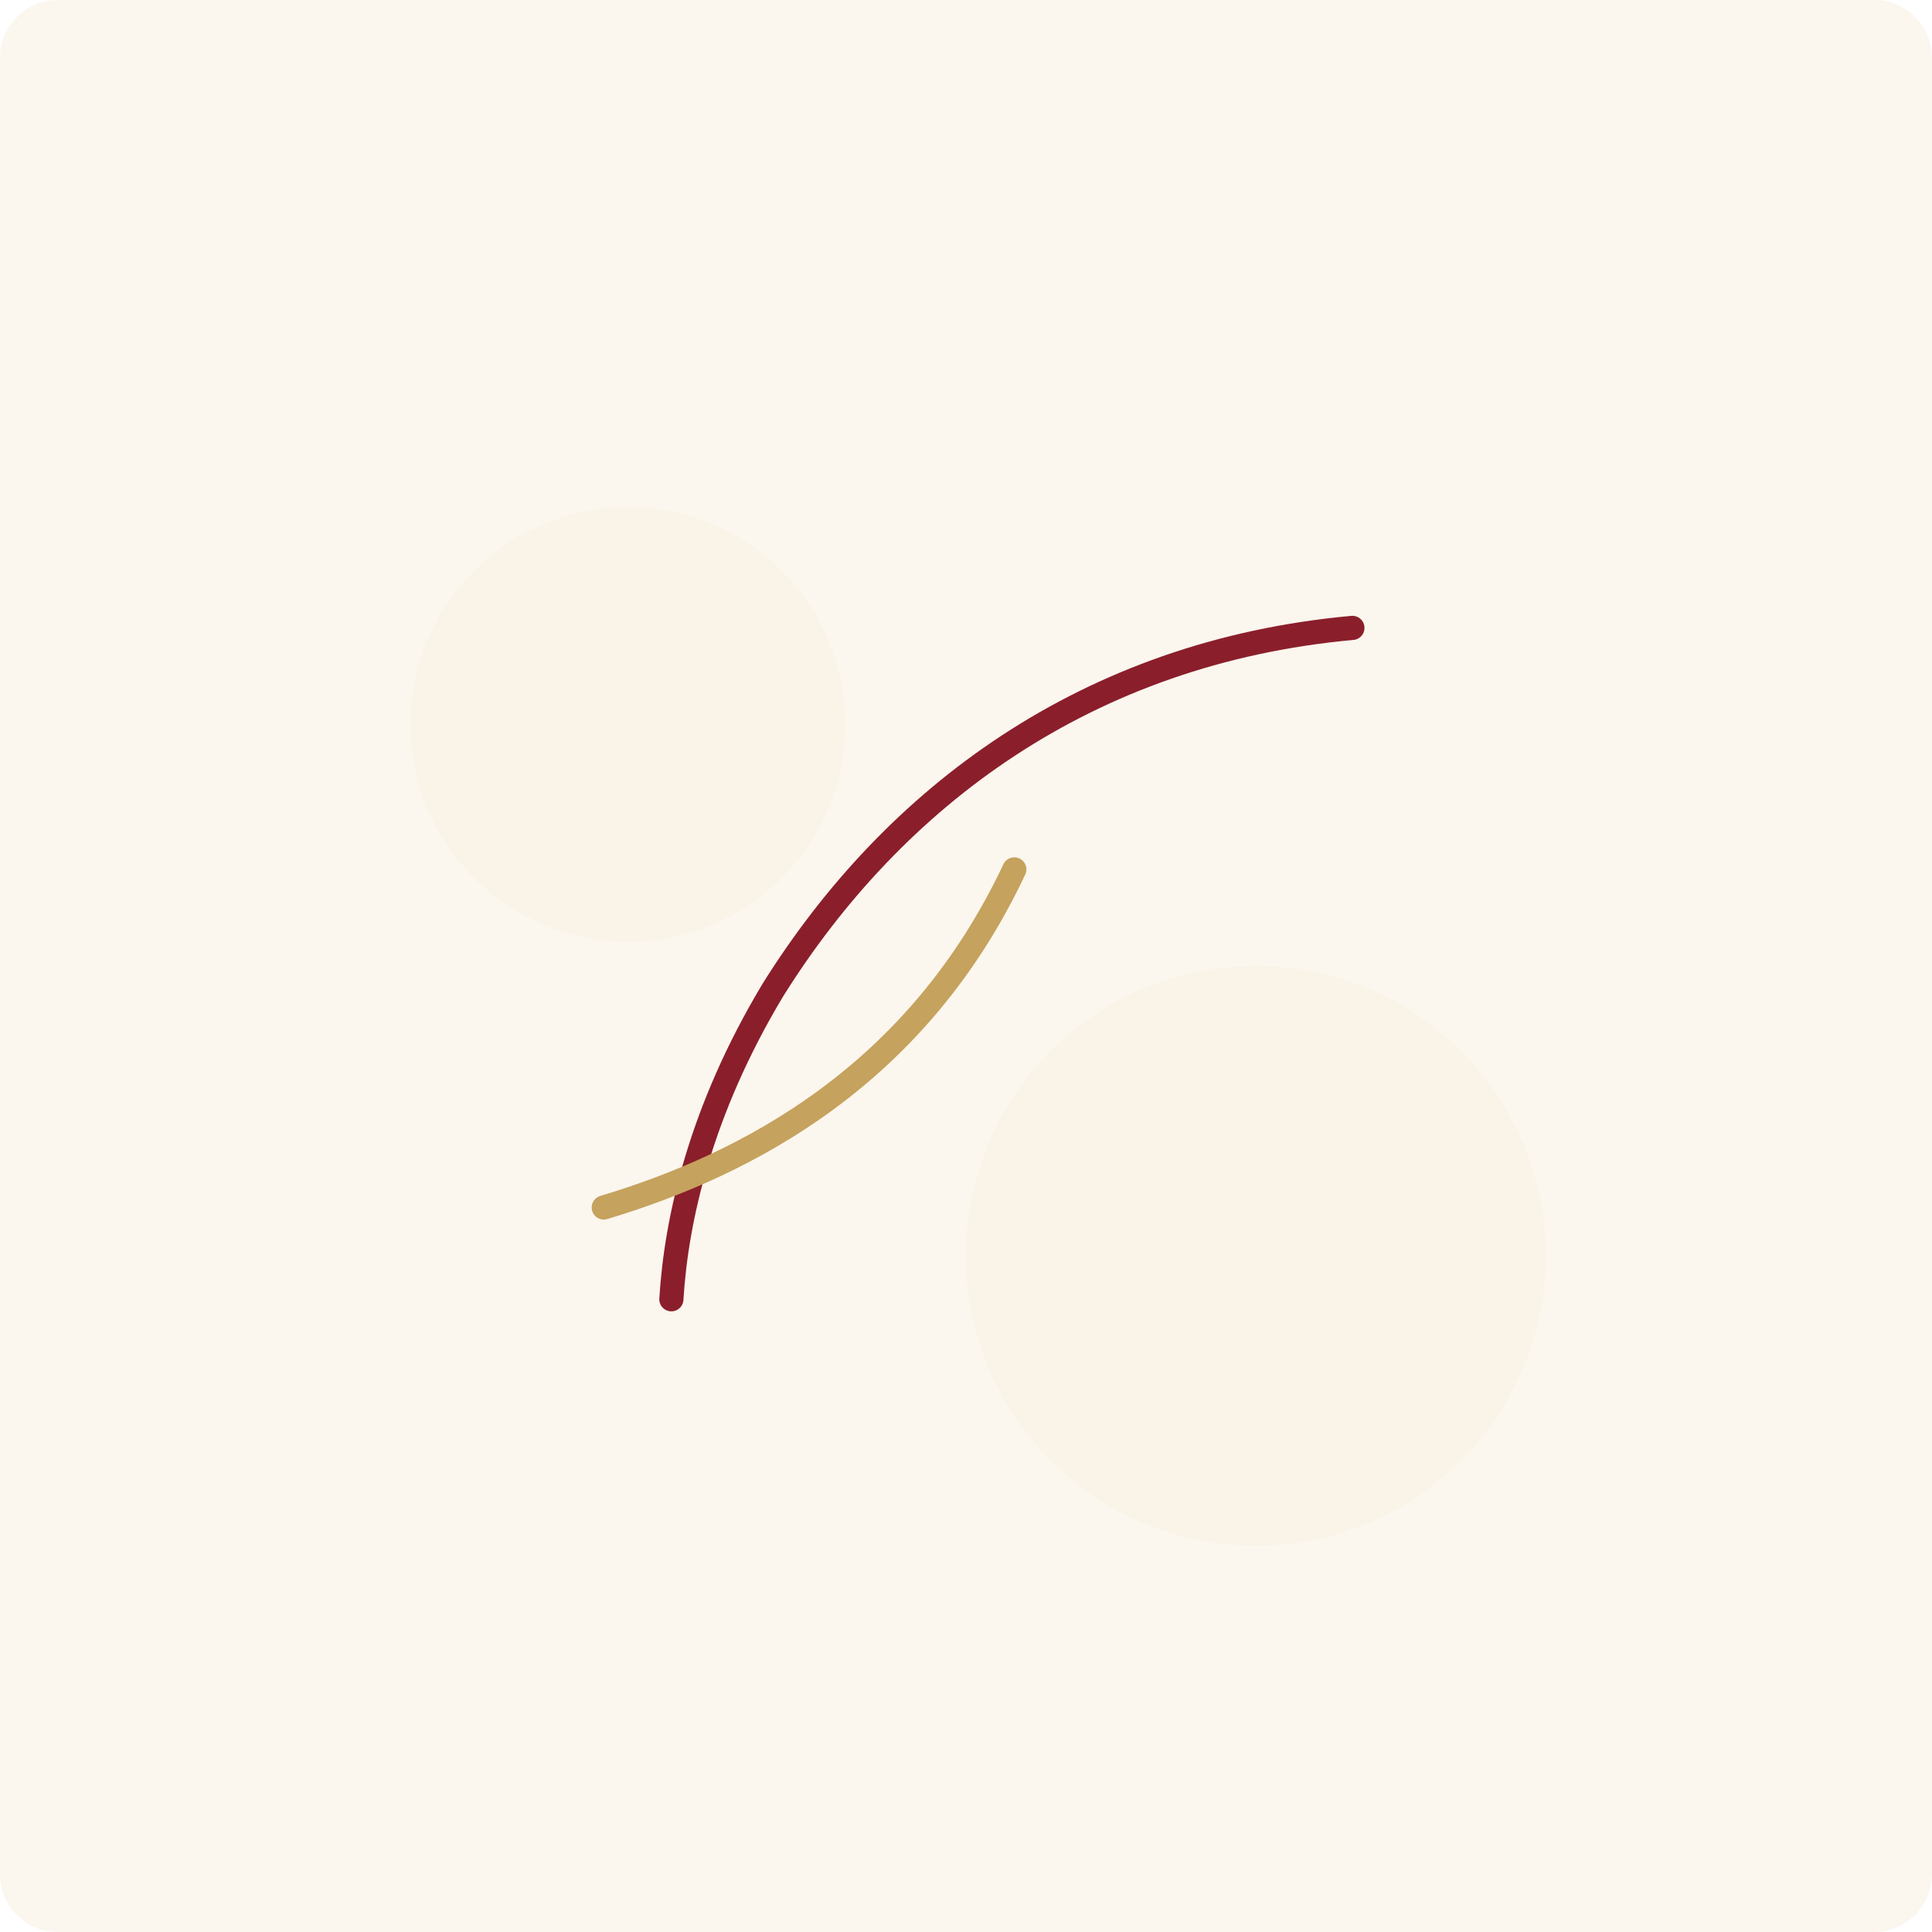
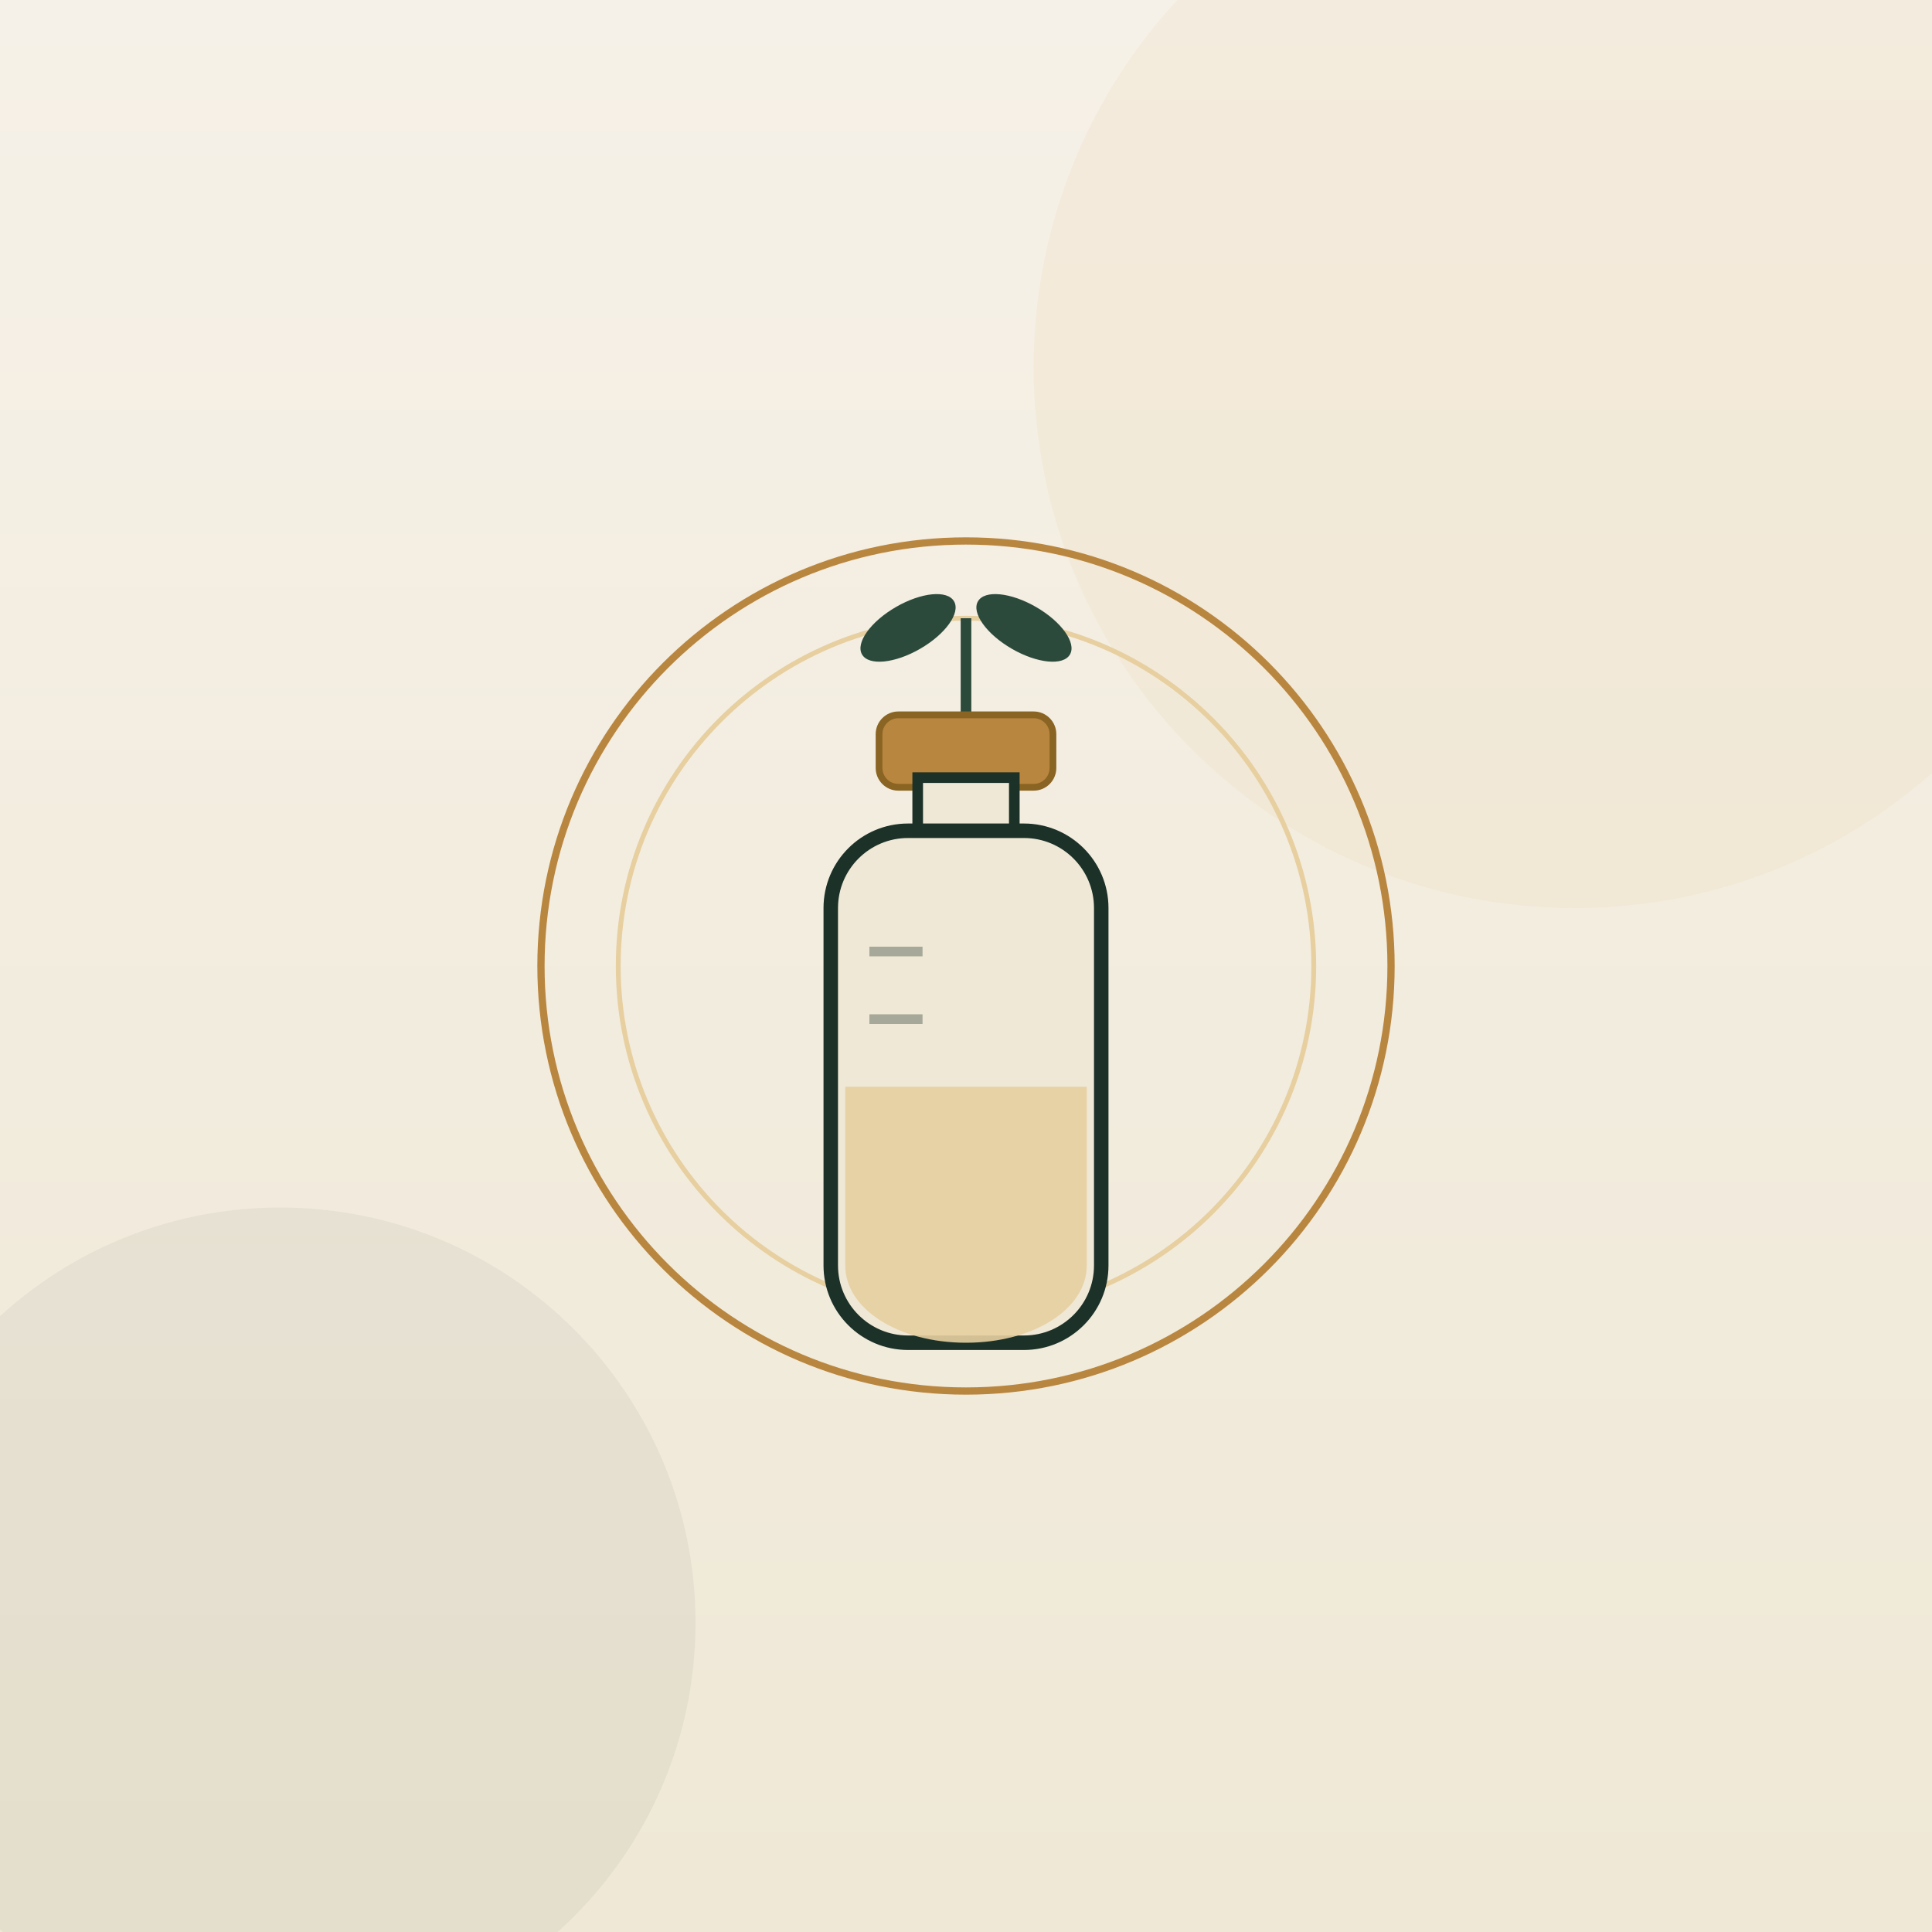
- <svg xmlns="http://www.w3.org/2000/svg" width="800" height="800" viewBox="0 0 800 800" fill="none">
-   <rect width="800" height="800" rx="24" fill="#FBF6EE" />
-   <circle cx="260" cy="300" r="90" fill="#FAF4E8" />
-   <circle cx="520" cy="520" r="120" fill="#FAF4E8" />
-   <path d="M560 260c-110 10-190 70-240 150-30 50-40 95-42 128" stroke="#8B1E2B" stroke-width="10" stroke-linecap="round" />
-   <path d="M250 500c60-18 130-55 170-140" stroke="#C5A25D" stroke-width="10" stroke-linecap="round" />
+ <svg xmlns="http://www.w3.org/2000/svg" width="100%" viewBox="0 0 400 400" role="img">
+   <defs>
+     <linearGradient id="paperBg" x1="0" y1="0" x2="0" y2="1">
+       <stop offset="0%" stop-color="#F6F1E8" />
+       <stop offset="100%" stop-color="#EFE8D6" />
+     </linearGradient>
+   </defs>
+   <rect width="400" height="400" fill="url(#paperBg)" />
+   <circle cx="326" cy="76" r="112" fill="#E7CFA0" opacity="0.16" />
+   <circle cx="58" cy="336" r="86" fill="#2C4A3B" opacity="0.06" />
+   <circle cx="200" cy="200" r="88" fill="none" stroke="#B9863F" stroke-width="1.5" />
+   <circle cx="200" cy="200" r="72" fill="none" stroke="#E7CFA0" stroke-width="1" />
+   <line x1="200" y1="150" x2="200" y2="128" stroke="#2C4A3B" stroke-width="2.2" />
+   <ellipse cx="188" cy="130" rx="11" ry="5" transform="rotate(-30 188 130)" fill="#2C4A3B" />
+   <ellipse cx="212" cy="130" rx="11" ry="5" transform="rotate(30 212 130)" fill="#2C4A3B" />
+   <rect x="182" y="148" width="36" height="15" rx="4" fill="#B9863F" stroke="#8A6423" stroke-width="1.4" />
+   <rect x="190" y="161" width="20" height="13" fill="#EFE8D6" stroke="#1C3128" stroke-width="2.2" />
+   <rect x="172" y="172" width="56" height="106" rx="16" fill="#EFE8D6" stroke="#1C3128" stroke-width="3" />
+   <path d="M175,225 L225,225 L225,262 C225,271 214,278 200,278 C186,278 175,271 175,262 Z" fill="#E7CFA0" opacity="0.9" />
+   <line x1="180" y1="197" x2="191" y2="197" stroke="#1C3128" stroke-width="2" opacity="0.35" />
+   <line x1="180" y1="211" x2="191" y2="211" stroke="#1C3128" stroke-width="2" opacity="0.35" />
</svg>
